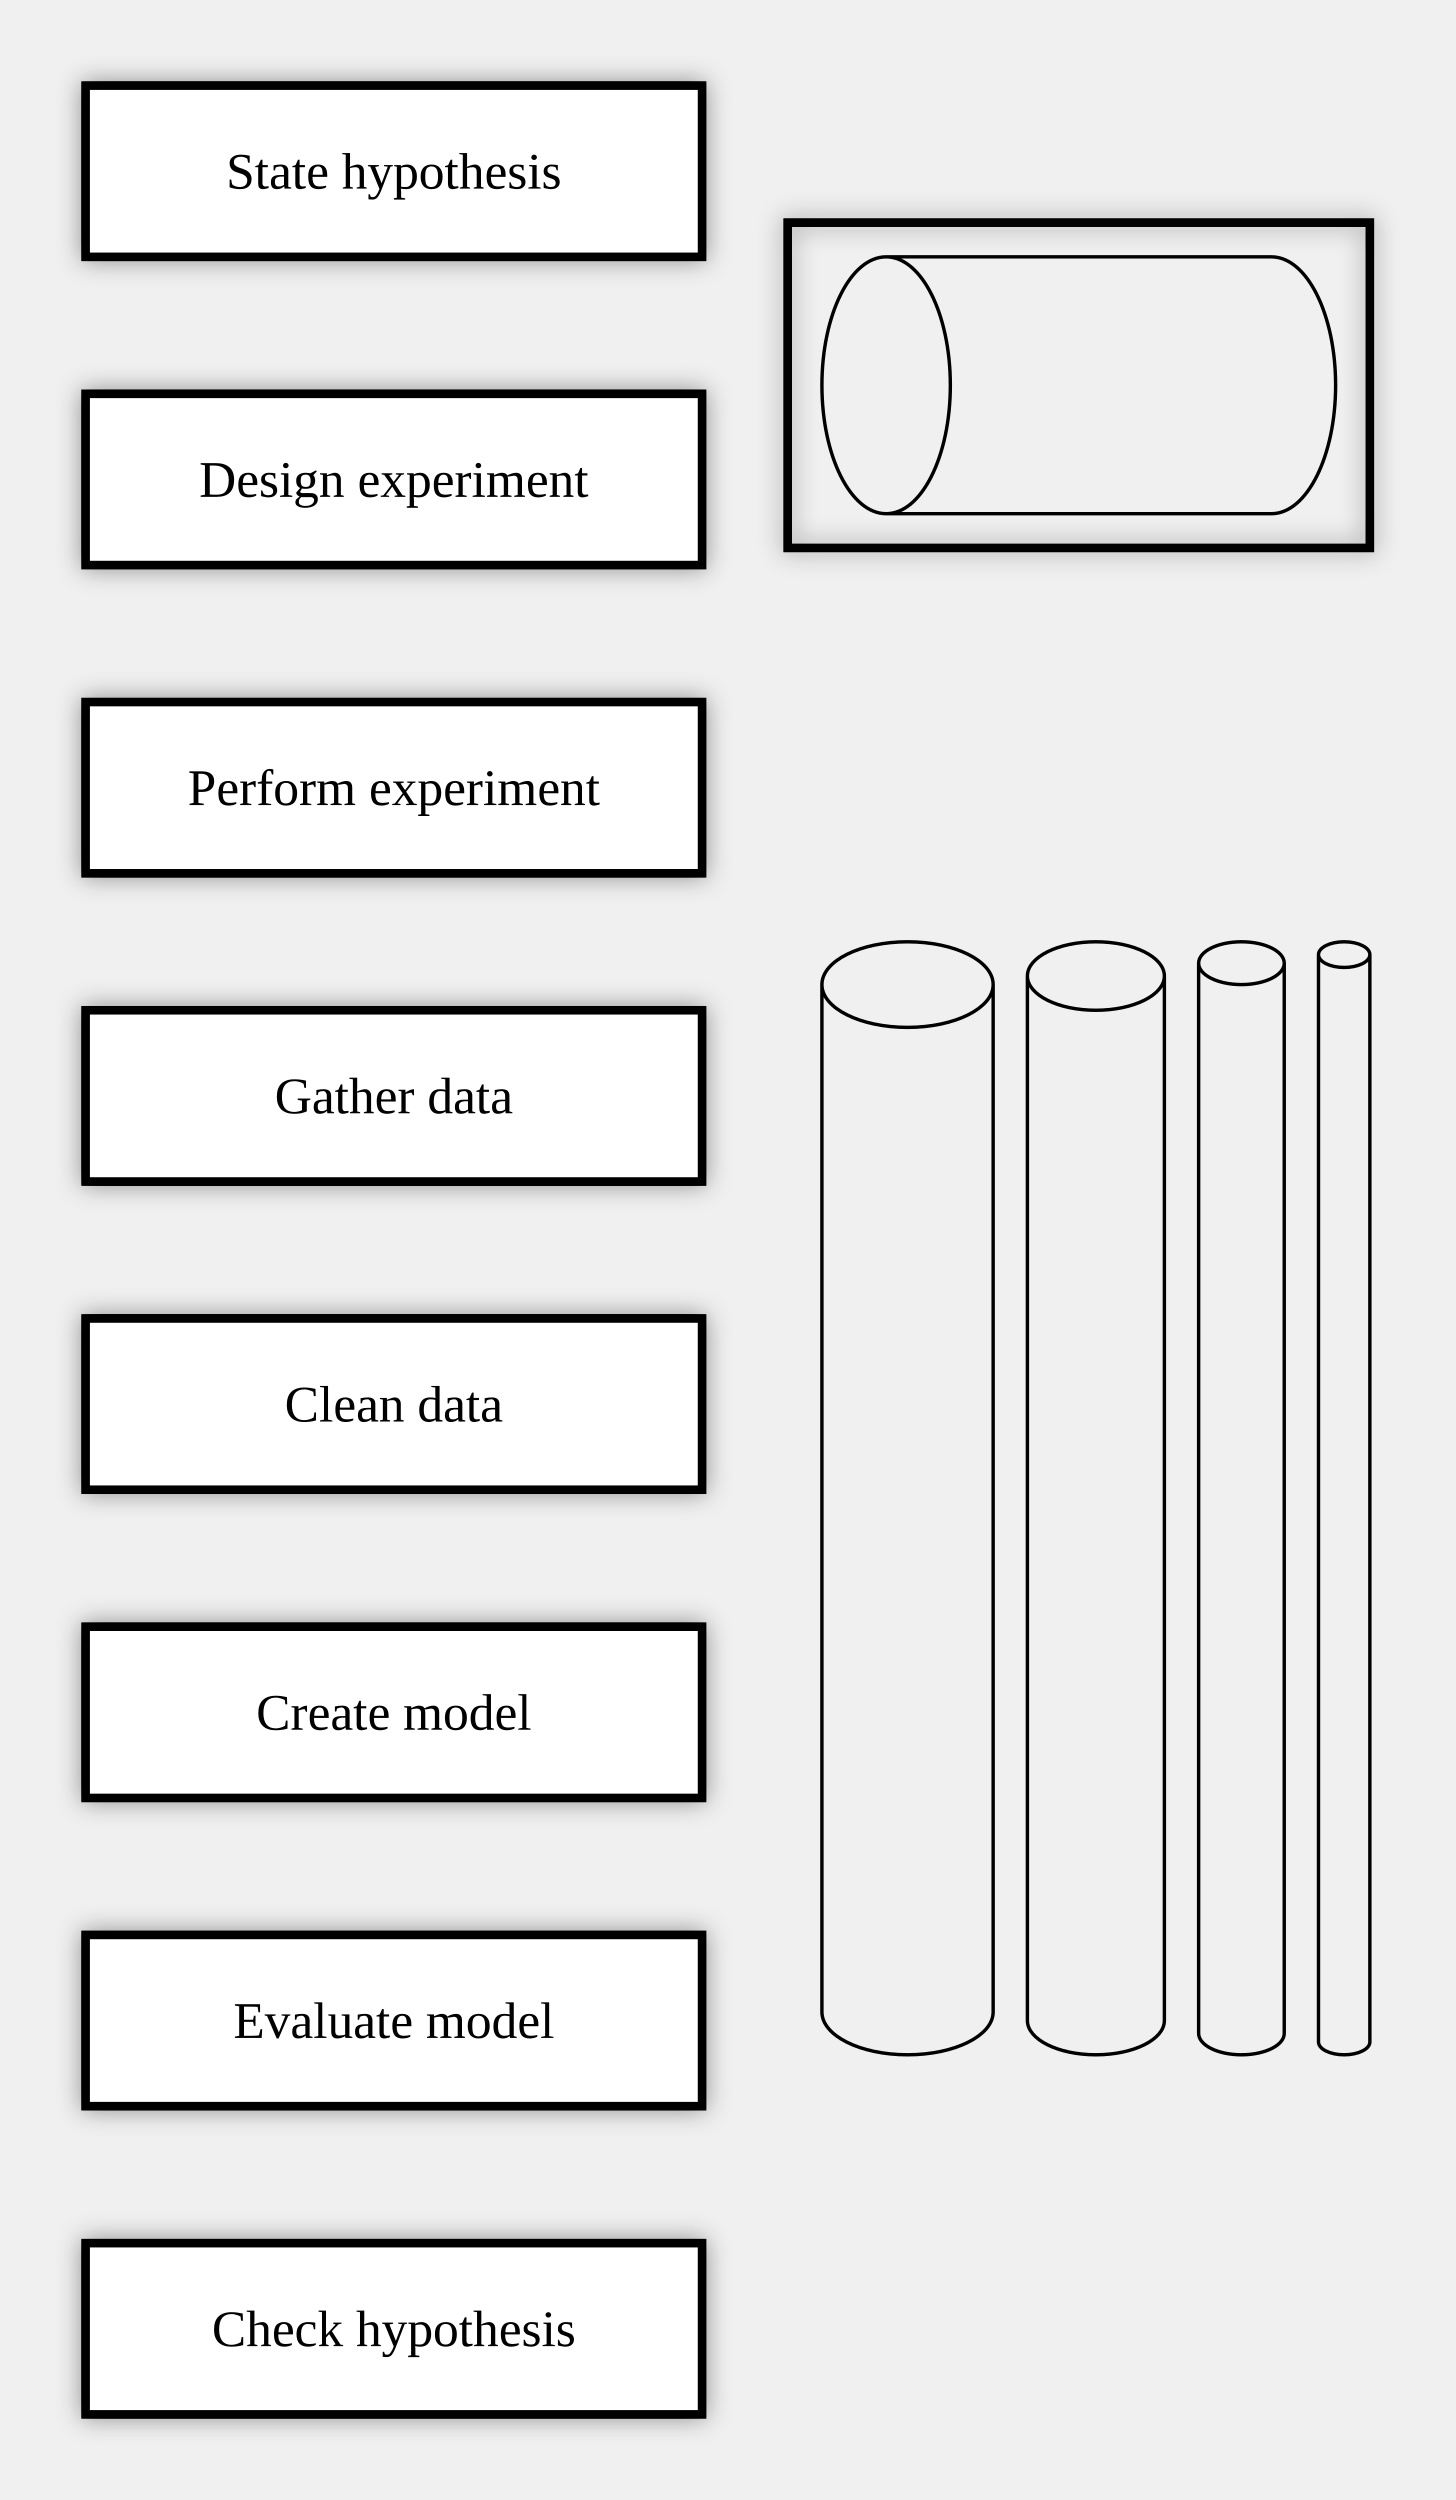
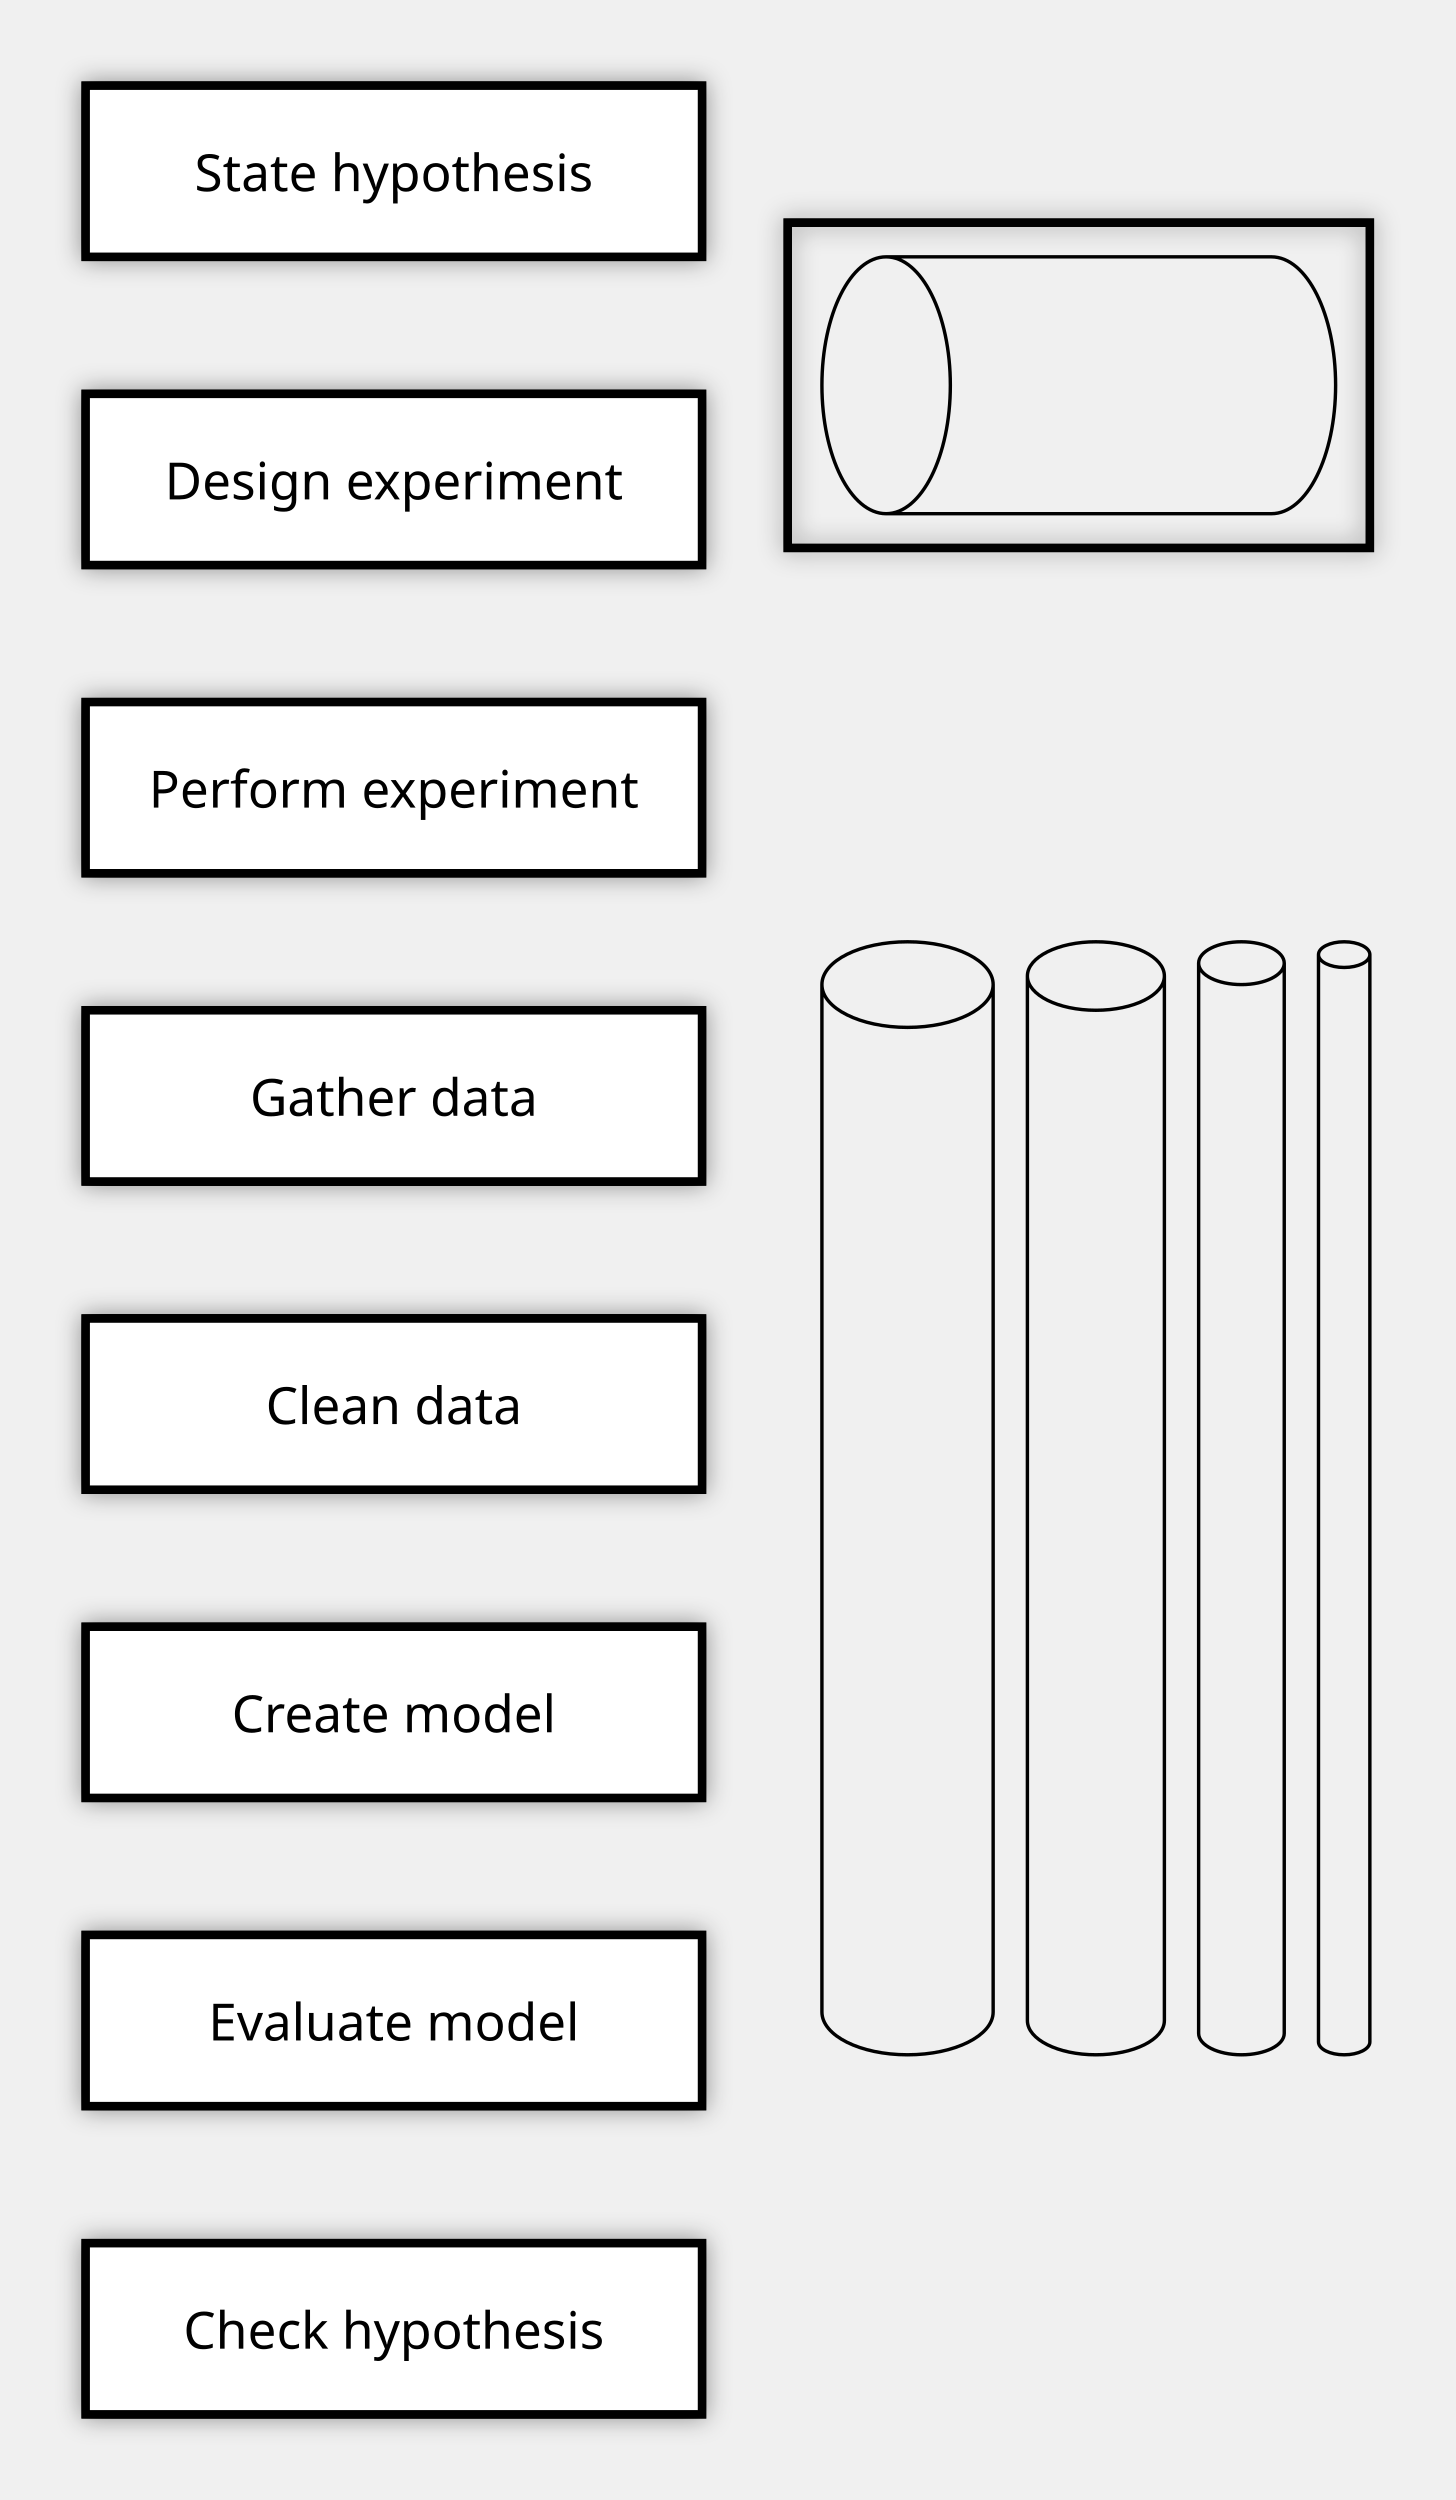
<svg xmlns="http://www.w3.org/2000/svg" version="1.1" width="85mm" height="146mm" viewBox="-3 5 85 146">
+   <style>
+   
+     rect, circle, ellipse, line, polyline, polygon, path { stroke-width: 0.5; stroke: black; }
+     rect, circle, ellipse, polygon { fill: white; }
+     line, polyline, path { fill: none; }
+     text { font-family: sans-serif; font-size: 3px; }
+     text.d-tbox, text.d-tbox * { text-anchor: middle; dominant-baseline: central; }
+   
+   </style>
  <defs>
    <filter id="softshadow" x="-50%" y="-50%" width="200%" height="200%">
      <feGaussianBlur in="SourceAlpha" stdDeviation="0.7" />
      <feOffset />
      <feComposite in2="SourceGraphic" operator="arithmetic" k1="0" k2="0.4" k3="1" k4="0" />
    </filter>
    <filter id="hardshadow" x="-50%" y="-50%" width="200%" height="200%">
      <feGaussianBlur in="SourceAlpha" stdDeviation="0.2" />
      <feOffset />
      <feComposite in2="SourceGraphic" operator="arithmetic" k1="0" k2="0.6" k3="1" k4="0" />
    </filter>
  </defs>
  <style>
        
            rect {
                fill: white;
                stroke: black;
                stroke-width: 0.5px;
                filter: url(#softshadow);
            }
            text {
                font-size: 3px;
                dominant-baseline: central;
                text-anchor: middle;
            }
            line {
                stroke-width: 0.2px;
                stroke: black;
            }
            .pipeline {
                stroke-width: 0.2px;
                stroke: black;
                fill: none;
            }
        
    </style>
  <rect x="2" y="10" width="36" height="10" />
  <text x="20" y="15" class="d-tbox">State hypothesis</text>
  <rect x="2" y="28" width="36" height="10" />
  <text x="20" y="33" class="d-tbox">Design experiment</text>
  <rect x="2" y="46" width="36" height="10" />
  <text x="20" y="51" class="d-tbox">Perform experiment</text>
  <rect x="2" y="64" width="36" height="10" />
  <text x="20" y="69" class="d-tbox">Gather data</text>
  <rect x="2" y="82" width="36" height="10" />
  <text x="20" y="87" class="d-tbox">Clean data</text>
  <rect x="2" y="100" width="36" height="10" />
  <text x="20" y="105" class="d-tbox">Create model</text>
  <rect x="2" y="118" width="36" height="10" />
  <text x="20" y="123" class="d-tbox">Evaluate model</text>
  <rect x="2" y="136" width="36" height="10" />
  <text x="20" y="141" class="d-tbox">Check hypothesis</text>
  <path d="M 48.75 20 a 3.75,7.5 0 0,0 0,15 a 3.75,7.5 0 0,0 0,-15 h 22.5 a 3.75,7.5 0 0,1 0,15 h -22.5" class=" pipeline" />
  <rect x="43" y="18" width="34" height="19" style="fill:none" />
  <path d="M 45 62.5 a 5,2.5 0 0,0 10,0 a 5,2.5 0 0,0 -10,0 v 60 a 5,2.5 0 0,0 10,0 v -60" class=" pipeline" />
  <path d="M 57 62 a 4,2 0 0,0 8,0 a 4,2 0 0,0 -8,0 v 61 a 4,2 0 0,0 8,0 v -61" class=" pipeline" />
  <path d="M 67 61.25 a 2.5,1.25 0 0,0 5,0 a 2.5,1.25 0 0,0 -5,0 v 62.5 a 2.5,1.25 0 0,0 5,0 v -62.5" class=" pipeline" />
  <path d="M 74 60.75 a 1.5,0.75 0 0,0 3,0 a 1.5,0.75 0 0,0 -3,0 v 63.5 a 1.5,0.75 0 0,0 3,0 v -63.5" class=" pipeline" />
</svg>
